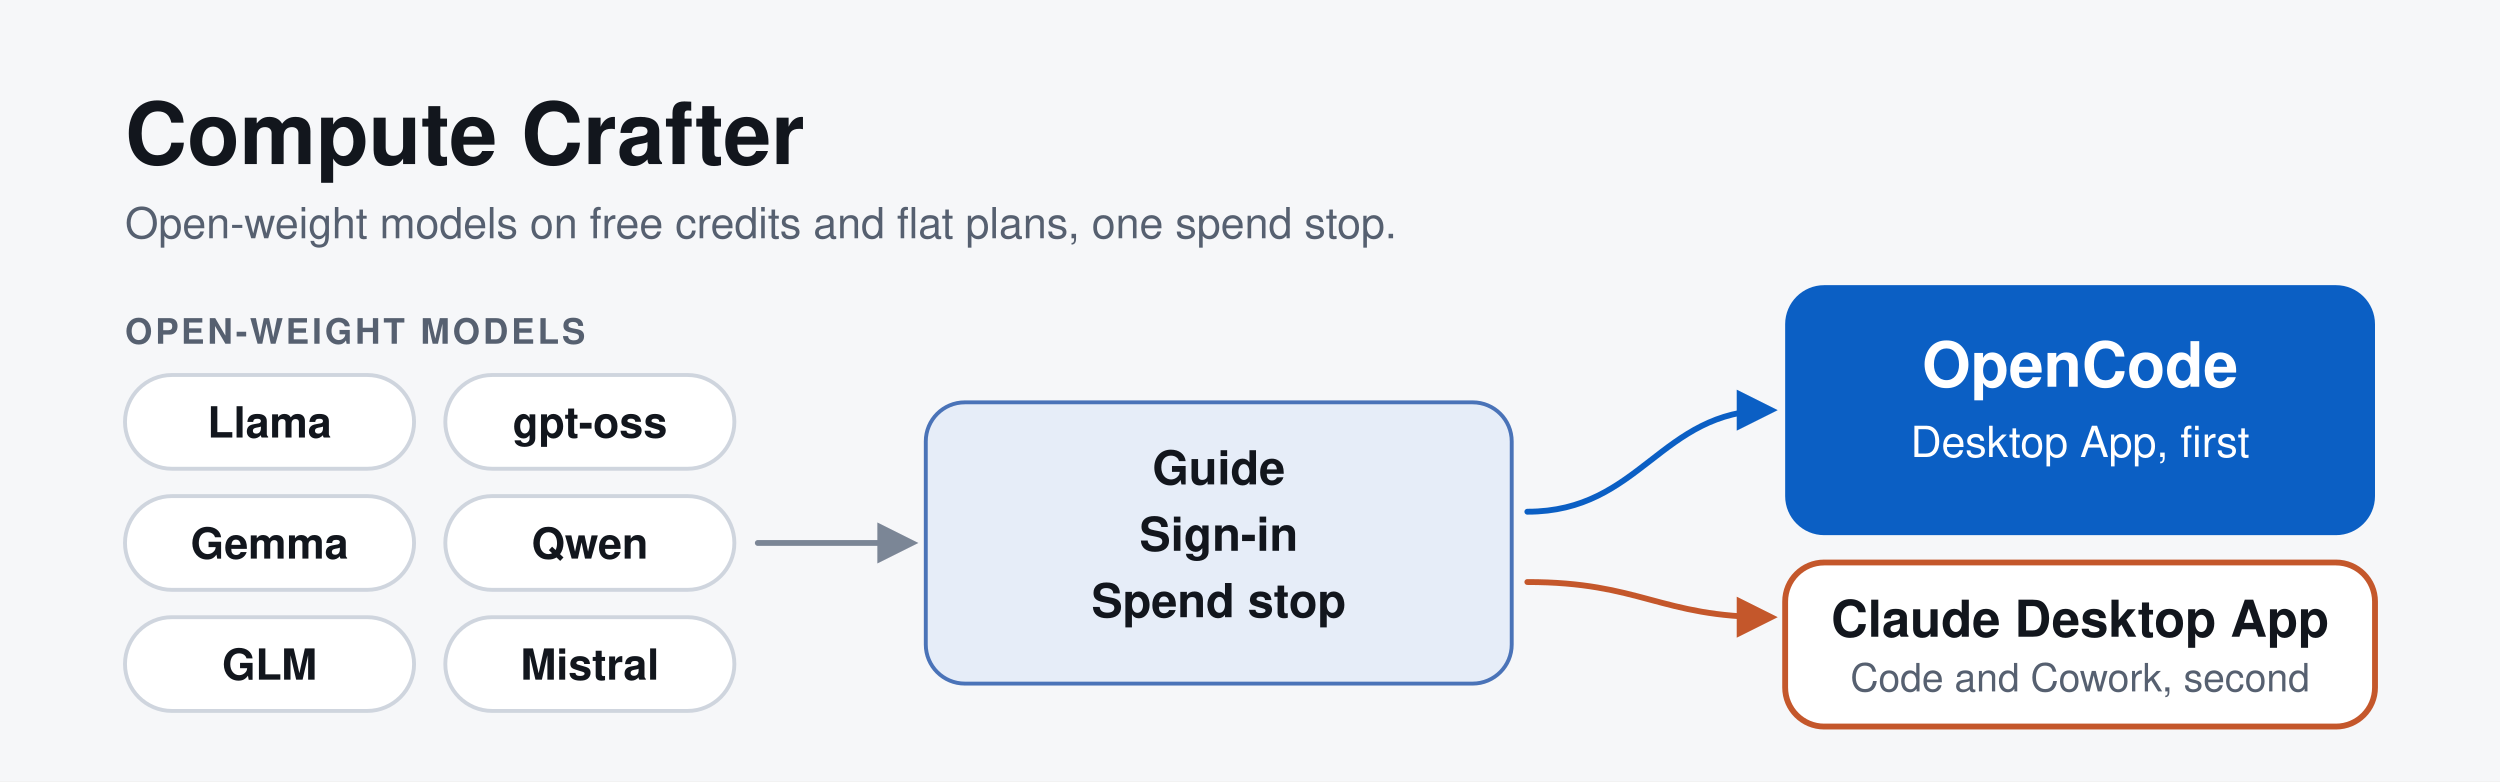
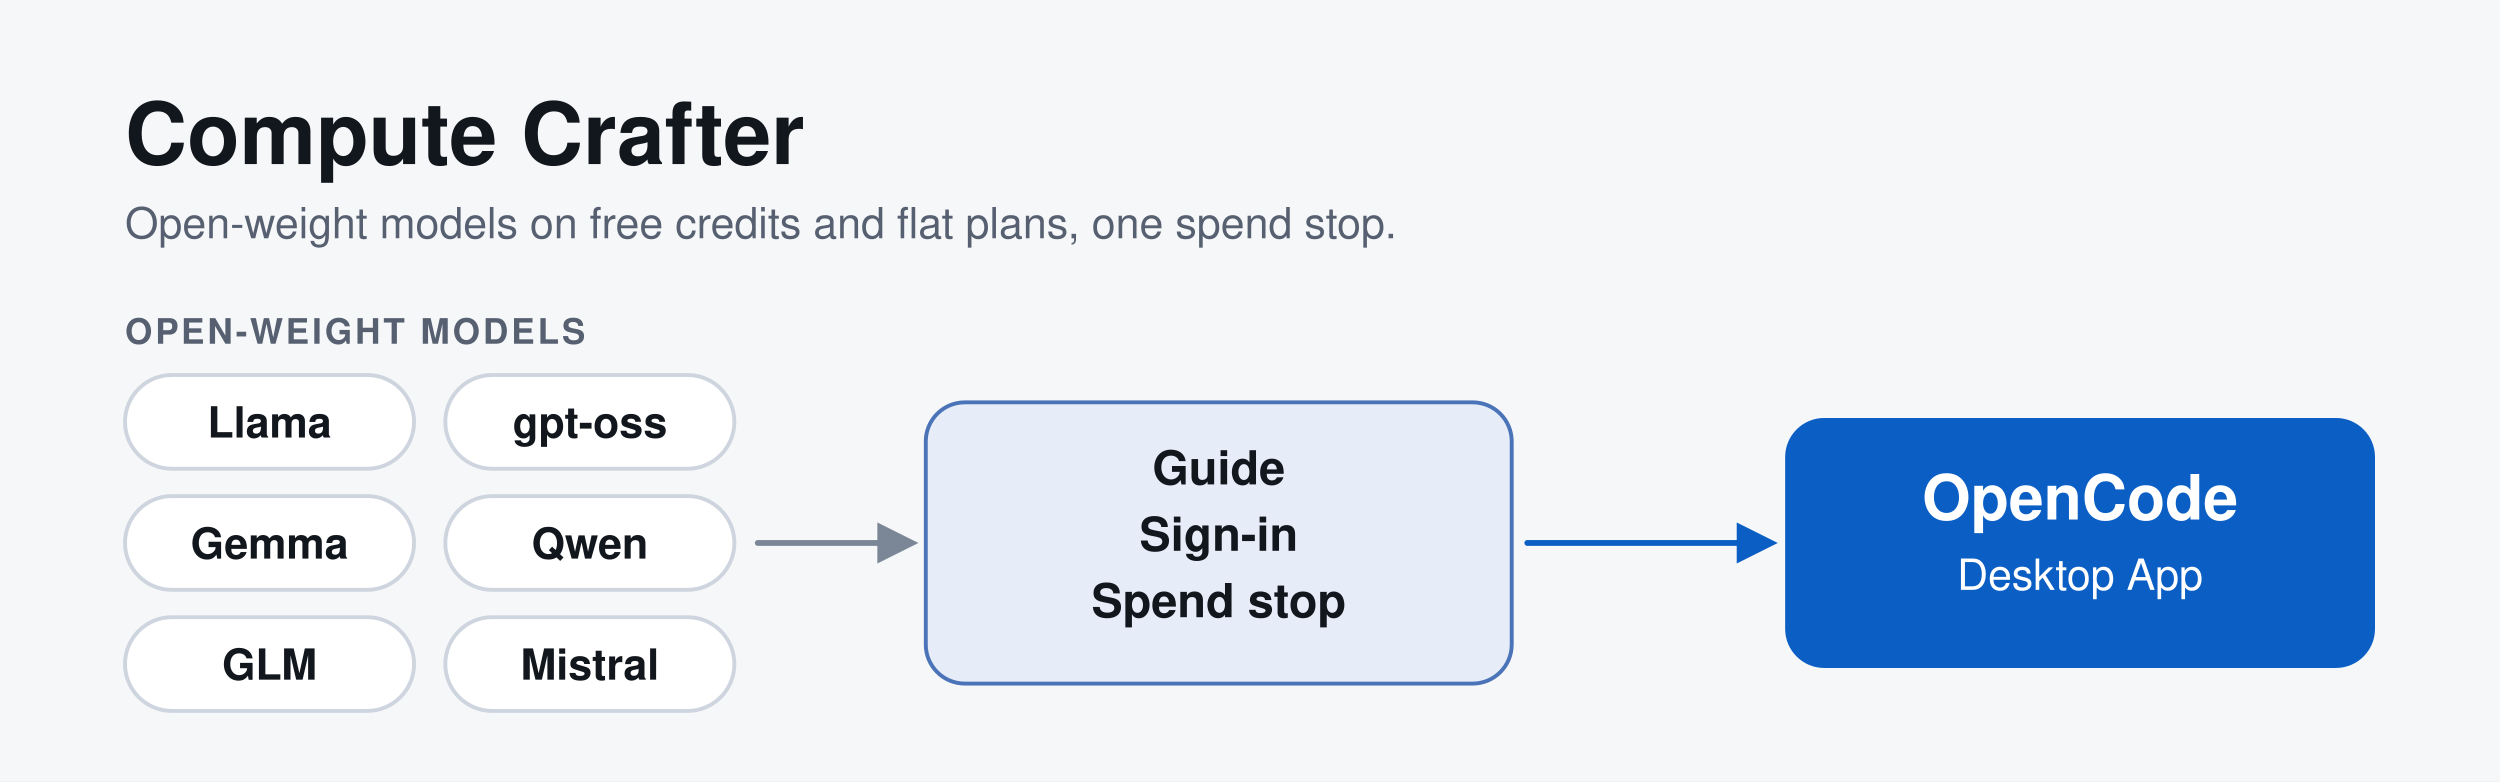
<svg xmlns="http://www.w3.org/2000/svg" viewBox="0 0 1280 400" width="1280" height="400" role="img" aria-labelledby="hero-title hero-desc">
  <style>
    .bg { fill: #f6f7f9; }
    .ink { fill: #12161d; }
    .muted { fill: #566070; }
    .chip { fill: #ffffff; stroke: #cfd5de; stroke-width: 2; }
    .chip-t { fill: #12161d; }
    .mid { fill: #e6edf8; stroke: #4a73b8; stroke-width: 2; }
    .mid-t { fill: #12161d; }
    .oc { fill: #0b5fc4; }
    .oc-t { fill: #ffffff; }
-     .cc { fill: #ffffff; stroke: #c4572b; stroke-width: 3; }
-     .cc-t { fill: #12161d; }
    .flow { stroke: #7b8696; }
    .head { fill: #7b8696; }
    .flow-oc { stroke: #0b5fc4; }
    .head-oc { fill: #0b5fc4; }
-     .flow-cc { stroke: #c4572b; }
-     .head-cc { fill: #c4572b; }
    @media (prefers-color-scheme: dark) {
      .bg { fill: #0e1218; }
      .ink { fill: #eef1f6; }
      .muted { fill: #a3adbc; }
      .chip { fill: #181e28; stroke: #343e4f; }
      .chip-t { fill: #eef1f6; }
      .mid { fill: #1b2740; stroke: #6f97d8; }
      .mid-t { fill: #eef1f6; }
      .oc { fill: #4d94f0; }
      .oc-t { fill: #08101c; }
-       .cc { fill: #181e28; stroke: #e38a62; }
-       .cc-t { fill: #eef1f6; }
      .flow { stroke: #6a7587; }
      .head { fill: #6a7587; }
      .flow-oc { stroke: #4d94f0; }
      .head-oc { fill: #4d94f0; }
-       .flow-cc { stroke: #e38a62; }
-       .head-cc { fill: #e38a62; }
    }
    text { font-family: -apple-system, BlinkMacSystemFont, "Segoe UI", Helvetica, Arial, sans-serif; }
-     .flow, .flow-oc, .flow-cc { fill: none; stroke-width: 3; stroke-linecap: round; }
+     .flow, .flow-oc { fill: none; stroke-width: 3; stroke-linecap: round; }
  </style>
  <defs>
    <marker id="a" viewBox="0 0 10 10" refX="8" refY="5" markerWidth="7" markerHeight="7" orient="auto">
      <path class="head" d="M0 0 10 5 0 10z" />
    </marker>
    <marker id="a-oc" viewBox="0 0 10 10" refX="8" refY="5" markerWidth="7" markerHeight="7" orient="auto">
      <path class="head-oc" d="M0 0 10 5 0 10z" />
-     </marker>
-     <marker id="a-cc" viewBox="0 0 10 10" refX="8" refY="5" markerWidth="7" markerHeight="7" orient="auto">
-       <path class="head-cc" d="M0 0 10 5 0 10z" />
    </marker>
  </defs>
  <rect class="bg" width="1280" height="400" />
  <text class="ink" x="64" y="84" font-size="44" font-weight="700">Compute Crafter</text>
  <text class="muted" x="64" y="122" font-size="22">Open-weight models on free credits and flat plans, one spend stop.</text>
  <text class="muted" x="64" y="176" font-size="18" font-weight="600" letter-spacing="1.5">OPEN-WEIGHT MODELS</text>
  <g font-size="22" font-weight="600" text-anchor="middle">
    <rect class="chip" x="64" y="192" width="148" height="48" rx="24" />
    <text class="chip-t" x="138" y="224">Llama</text>
    <rect class="chip" x="228" y="192" width="148" height="48" rx="24" />
    <text class="chip-t" x="302" y="224">gpt-oss</text>
    <rect class="chip" x="64" y="254" width="148" height="48" rx="24" />
    <text class="chip-t" x="138" y="286">Gemma</text>
    <rect class="chip" x="228" y="254" width="148" height="48" rx="24" />
    <text class="chip-t" x="302" y="286">Qwen</text>
    <rect class="chip" x="64" y="316" width="148" height="48" rx="24" />
    <text class="chip-t" x="138" y="348">GLM</text>
    <rect class="chip" x="228" y="316" width="148" height="48" rx="24" />
    <text class="chip-t" x="302" y="348">Mistral</text>
  </g>
  <path class="flow" d="M388 278 C 420 278 430 278 466 278" marker-end="url(#a)" />
  <rect class="mid" x="474" y="206" width="300" height="144" rx="20" />
  <g text-anchor="middle">
    <text class="mid-t" x="624" y="248" font-size="24" font-weight="700">Guide</text>
    <text class="mid-t" x="624" y="282" font-size="24" font-weight="700">Sign-in</text>
    <text class="mid-t" x="624" y="316" font-size="24" font-weight="700">Spend stop</text>
  </g>
-   <path class="flow-oc" d="M782 262 C 840 262 850 210 906 210" marker-end="url(#a-oc)" />
-   <path class="flow-cc" d="M782 298 C 840 298 850 316 906 316" marker-end="url(#a-cc)" />
-   <rect class="oc" x="914" y="146" width="302" height="128" rx="20" />
+   <path class="flow-oc" d="M782 278 C 840 278 850 278 906 278" marker-end="url(#a-oc)" />
+   <rect class="oc" x="914" y="214" width="302" height="128" rx="20" />
  <g text-anchor="middle">
-     <text class="oc-t" x="1065" y="198" font-size="32" font-weight="700">OpenCode</text>
-     <text class="oc-t" x="1065" y="234" font-size="22">Desktop App, first</text>
-   </g>
-   <rect class="cc" x="914" y="288" width="302" height="84" rx="20" />
-   <g text-anchor="middle">
-     <text class="cc-t" x="1065" y="326" font-size="26" font-weight="700">Claude Desktop App</text>
-     <text class="muted" x="1065" y="354" font-size="20">Code and Cowork, second</text>
+     <text class="oc-t" x="1065" y="266" font-size="32" font-weight="700">OpenCode</text>
+     <text class="oc-t" x="1065" y="302" font-size="22">Desktop App</text>
  </g>
</svg>
